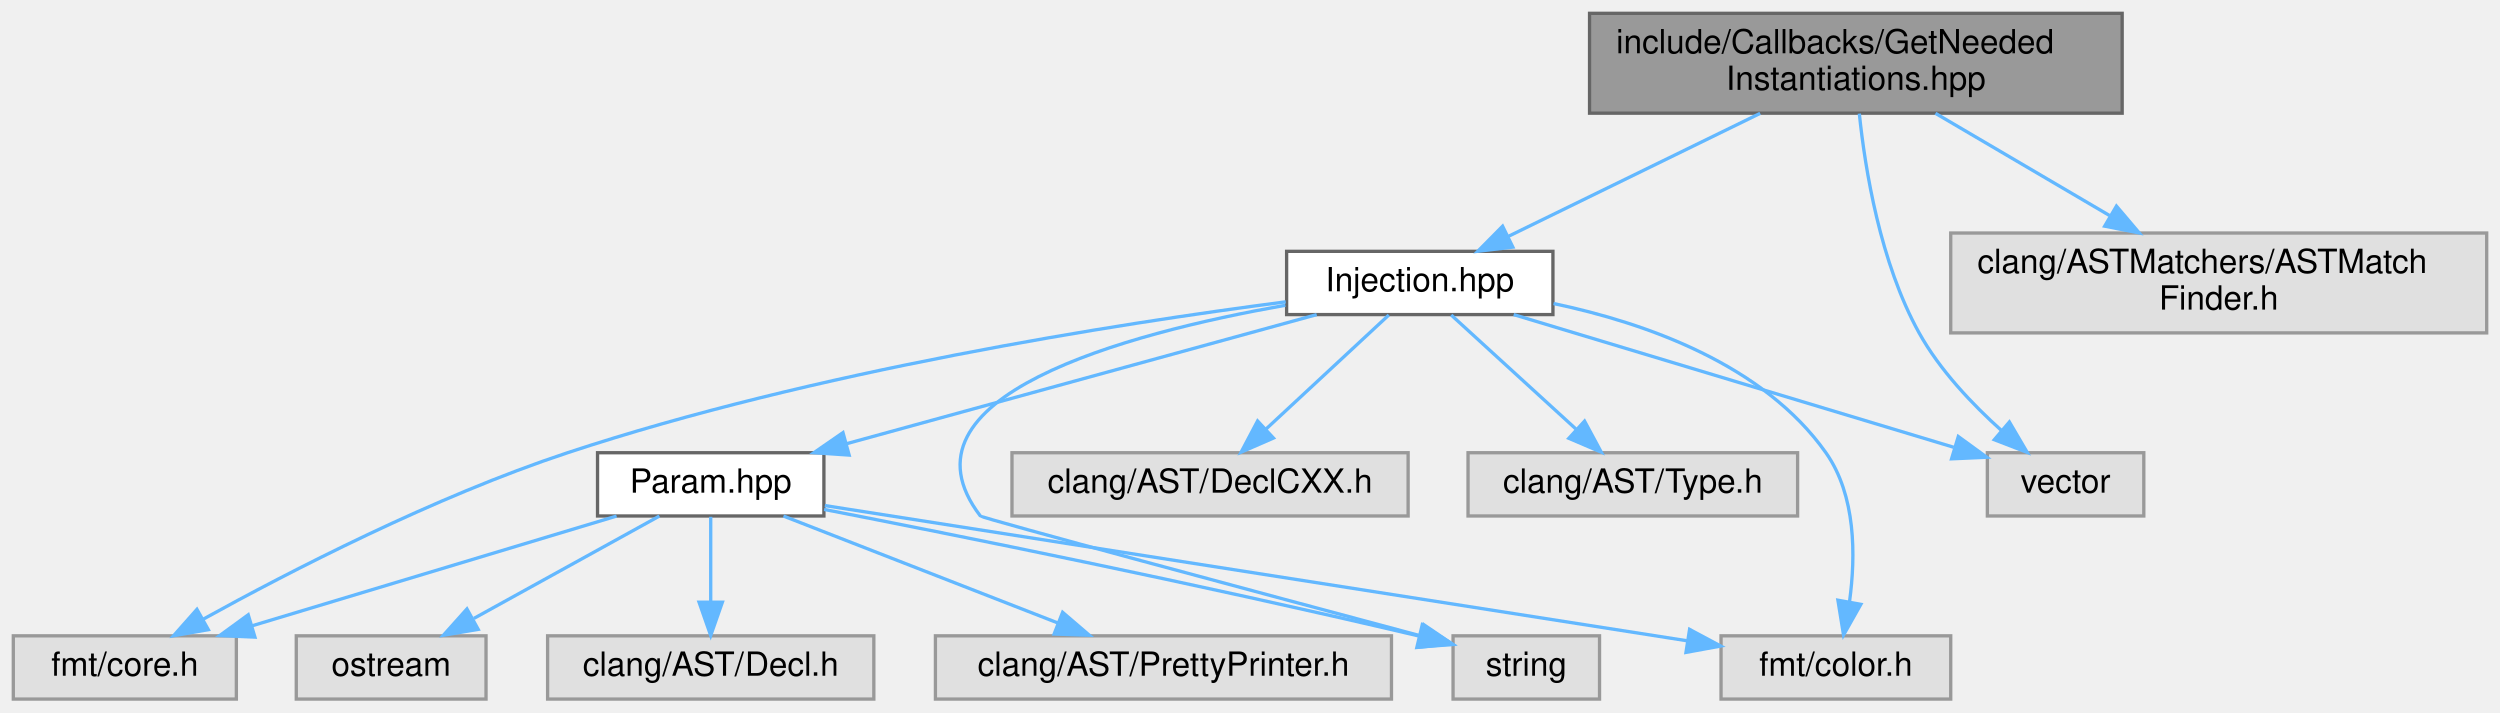
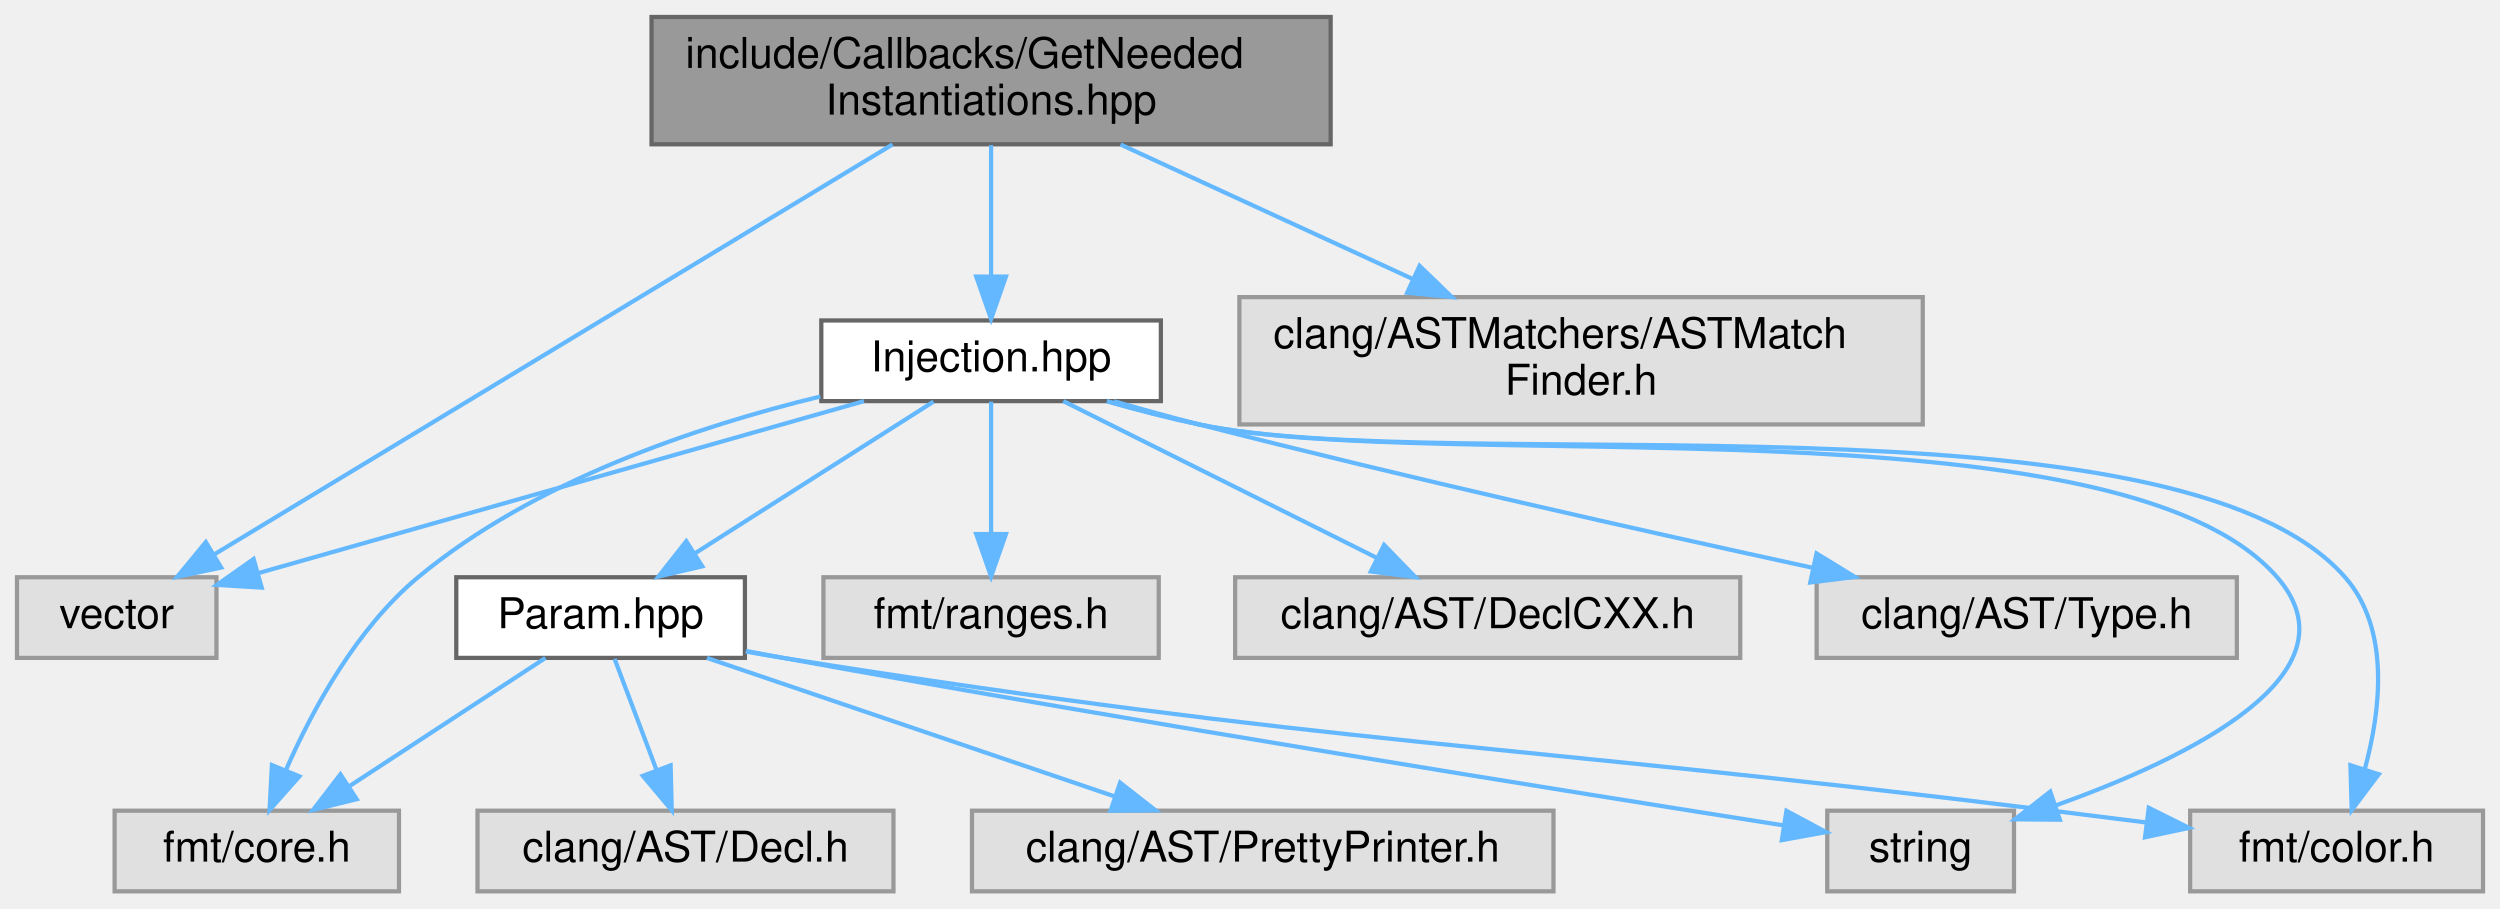
- <svg xmlns="http://www.w3.org/2000/svg" xmlns:xlink="http://www.w3.org/1999/xlink" width="751pt" height="214pt" viewBox="0.00 0.00 751.00 214.00">
+ <svg xmlns="http://www.w3.org/2000/svg" xmlns:xlink="http://www.w3.org/1999/xlink" width="589pt" height="214pt" viewBox="0.00 0.00 589.00 214.00">
  <g id="graph0" class="graph" transform="scale(1 1) rotate(0) translate(4 210)">
    <g id="Node000001" class="node">
      <g id="a_Node000001">
        <a xlink:title=" ">
-           <polygon fill="#999999" stroke="#666666" points="633.5,-206 473.5,-206 473.5,-176 633.5,-176 633.5,-206" />
-           <text text-anchor="start" x="481.5" y="-194" font-family="Helvetica,sans-Serif" font-size="10.00">include/Callbacks/GetNeeded</text>
-           <text text-anchor="middle" x="553.5" y="-183" font-family="Helvetica,sans-Serif" font-size="10.00">Instantiations.hpp</text>
+           <polygon fill="#999999" stroke="#666666" points="309.5,-206 149.5,-206 149.5,-176 309.5,-176 309.5,-206" />
+           <text text-anchor="start" x="157.5" y="-194" font-family="Helvetica,sans-Serif" font-size="10.00">include/Callbacks/GetNeeded</text>
+           <text text-anchor="middle" x="229.5" y="-183" font-family="Helvetica,sans-Serif" font-size="10.00">Instantiations.hpp</text>
        </a>
      </g>
    </g>
    <g id="Node000002" class="node">
      <g id="a_Node000002">
-         <a xlink:href="Injection_8hpp.html" target="_top" xlink:title=" ">
-           <polygon fill="white" stroke="#666666" points="462.5,-134.5 382.5,-134.5 382.5,-115.5 462.5,-115.5 462.5,-134.5" />
-           <text text-anchor="middle" x="422.5" y="-122.5" font-family="Helvetica,sans-Serif" font-size="10.00">Injection.hpp</text>
+         <a xlink:title=" ">
+           <polygon fill="#e0e0e0" stroke="#999999" points="47,-74 0,-74 0,-55 47,-55 47,-74" />
+           <text text-anchor="middle" x="23.5" y="-62" font-family="Helvetica,sans-Serif" font-size="10.00">vector</text>
        </a>
      </g>
    </g>
    <g id="edge1_Node000001_Node000002" class="edge">
      <g id="a_edge1_Node000001_Node000002">
        <a xlink:title=" ">
-           <path fill="none" stroke="#63b8ff" d="M524.75,-175.95C502.18,-164.93 471.01,-149.7 449.03,-138.96" />
-           <polygon fill="#63b8ff" stroke="#63b8ff" points="450.46,-135.76 439.93,-134.52 447.38,-142.05 450.46,-135.76" />
+           <path fill="none" stroke="#63b8ff" d="M206.27,-175.96C166.52,-151.94 85.95,-103.24 46.42,-79.35" />
+           <polygon fill="#63b8ff" stroke="#63b8ff" points="48.11,-76.29 37.75,-74.11 44.49,-82.28 48.11,-76.29" />
+         </a>
+       </g>
+     </g>
+     <g id="Node000003" class="node">
+       <g id="a_Node000003">
+         <a xlink:title=" ">
+           <polygon fill="#e0e0e0" stroke="#999999" points="449,-140 288,-140 288,-110 449,-110 449,-140" />
+           <text text-anchor="start" x="296" y="-128" font-family="Helvetica,sans-Serif" font-size="10.00">clang/ASTMatchers/ASTMatch</text>
+           <text text-anchor="middle" x="368.5" y="-117" font-family="Helvetica,sans-Serif" font-size="10.00">Finder.h</text>
+         </a>
+       </g>
+     </g>
+     <g id="edge2_Node000001_Node000003" class="edge">
+       <g id="a_edge2_Node000001_Node000003">
+         <a xlink:title=" ">
+           <path fill="none" stroke="#63b8ff" d="M260,-175.95C280.19,-166.66 306.87,-154.38 328.72,-144.32" />
+           <polygon fill="#63b8ff" stroke="#63b8ff" points="330.45,-147.37 338.07,-140.01 327.52,-141.02 330.45,-147.37" />
+         </a>
+       </g>
+     </g>
+     <g id="Node000004" class="node">
+       <g id="a_Node000004">
+         <a xlink:href="Injection_8hpp.html" target="_top" xlink:title=" ">
+           <polygon fill="white" stroke="#666666" points="269.5,-134.5 189.5,-134.5 189.5,-115.5 269.5,-115.5 269.5,-134.5" />
+           <text text-anchor="middle" x="229.5" y="-122.5" font-family="Helvetica,sans-Serif" font-size="10.00">Injection.hpp</text>
+         </a>
+       </g>
+     </g>
+     <g id="edge3_Node000001_Node000004" class="edge">
+       <g id="a_edge3_Node000001_Node000004">
+         <a xlink:title=" ">
+           <path fill="none" stroke="#63b8ff" d="M229.5,-175.8C229.5,-166.7 229.5,-154.79 229.5,-144.9" />
+           <polygon fill="#63b8ff" stroke="#63b8ff" points="233,-144.84 229.5,-134.84 226,-144.84 233,-144.84" />
+         </a>
+       </g>
+     </g>
+     <g id="edge5_Node000004_Node000002" class="edge">
+       <g id="a_edge5_Node000004_Node000002">
+         <a xlink:title=" ">
+           <path fill="none" stroke="#63b8ff" d="M199.55,-115.49C161.56,-104.71 96.28,-86.17 56.78,-74.95" />
+           <polygon fill="#63b8ff" stroke="#63b8ff" points="57.66,-71.56 47.09,-72.2 55.75,-78.3 57.66,-71.56" />
+         </a>
+       </g>
+     </g>
+     <g id="Node000005" class="node">
+       <g id="a_Node000005">
+         <a xlink:title=" ">
+           <polygon fill="#e0e0e0" stroke="#999999" points="470.5,-19 426.5,-19 426.5,0 470.5,0 470.5,-19" />
+           <text text-anchor="middle" x="448.5" y="-7" font-family="Helvetica,sans-Serif" font-size="10.00">string</text>
+         </a>
+       </g>
+     </g>
+     <g id="edge4_Node000004_Node000005" class="edge">
+       <g id="a_edge4_Node000004_Node000005">
+         <a xlink:title=" ">
+           <path fill="none" stroke="#63b8ff" d="M256.8,-115.48C263.83,-113.49 271.4,-111.51 278.5,-110 334.26,-98.14 495.12,-117.05 532.5,-74 552.24,-51.27 511.82,-31.51 480.48,-20.3" />
+           <polygon fill="#63b8ff" stroke="#63b8ff" points="481.3,-16.88 470.71,-16.97 479.04,-23.51 481.3,-16.88" />
+         </a>
+       </g>
+     </g>
+     <g id="Node000006" class="node">
+       <g id="a_Node000006">
+         <a xlink:title=" ">
+           <polygon fill="#e0e0e0" stroke="#999999" points="581,-19 512,-19 512,0 581,0 581,-19" />
+           <text text-anchor="middle" x="546.5" y="-7" font-family="Helvetica,sans-Serif" font-size="10.00">fmt/color.h</text>
+         </a>
+       </g>
+     </g>
+     <g id="edge6_Node000004_Node000006" class="edge">
+       <g id="a_edge6_Node000004_Node000006">
+         <a xlink:title=" ">
+           <path fill="none" stroke="#63b8ff" d="M256.8,-115.44C263.82,-113.45 271.4,-111.48 278.5,-110 337.76,-97.65 508.63,-119.54 548.5,-74 559.15,-61.83 556.95,-42.77 553.12,-28.71" />
+           <polygon fill="#63b8ff" stroke="#63b8ff" points="556.43,-27.58 550.06,-19.12 549.76,-29.71 556.43,-27.58" />
+         </a>
+       </g>
+     </g>
+     <g id="Node000007" class="node">
+       <g id="a_Node000007">
+         <a xlink:title=" ">
+           <polygon fill="#e0e0e0" stroke="#999999" points="90,-19 23,-19 23,0 90,0 90,-19" />
+           <text text-anchor="middle" x="56.5" y="-7" font-family="Helvetica,sans-Serif" font-size="10.00">fmt/core.h</text>
+         </a>
+       </g>
+     </g>
+     <g id="edge7_Node000004_Node000007" class="edge">
+       <g id="a_edge7_Node000004_Node000007">
+         <a xlink:title=" ">
+           <path fill="none" stroke="#63b8ff" d="M189.27,-116.58C160.35,-109.58 121.8,-96.68 94.5,-74 80.01,-61.96 69.65,-42.88 63.45,-28.78" />
+           <polygon fill="#63b8ff" stroke="#63b8ff" points="66.54,-27.09 59.51,-19.16 60.06,-29.74 66.54,-27.09" />
+         </a>
+       </g>
+     </g>
+     <g id="Node000008" class="node">
+       <g id="a_Node000008">
+         <a xlink:title=" ">
+           <polygon fill="#e0e0e0" stroke="#999999" points="269,-74 190,-74 190,-55 269,-55 269,-74" />
+           <text text-anchor="middle" x="229.5" y="-62" font-family="Helvetica,sans-Serif" font-size="10.00">fmt/ranges.h</text>
+         </a>
+       </g>
+     </g>
+     <g id="edge8_Node000004_Node000008" class="edge">
+       <g id="a_edge8_Node000004_Node000008">
+         <a xlink:title=" ">
+           <path fill="none" stroke="#63b8ff" d="M229.5,-115.37C229.5,-107.25 229.5,-94.81 229.5,-84.39" />
+           <polygon fill="#63b8ff" stroke="#63b8ff" points="233,-84.17 229.5,-74.17 226,-84.17 233,-84.17" />
+         </a>
+       </g>
+     </g>
+     <g id="Node000009" class="node">
+       <g id="a_Node000009">
+         <a xlink:title=" ">
+           <polygon fill="#e0e0e0" stroke="#999999" points="406,-74 287,-74 287,-55 406,-55 406,-74" />
+           <text text-anchor="middle" x="346.5" y="-62" font-family="Helvetica,sans-Serif" font-size="10.00">clang/AST/DeclCXX.h</text>
+         </a>
+       </g>
+     </g>
+     <g id="edge9_Node000004_Node000009" class="edge">
+       <g id="a_edge9_Node000004_Node000009">
+         <a xlink:title=" ">
+           <path fill="none" stroke="#63b8ff" d="M246.51,-115.49C265.92,-105.79 297.89,-89.81 320.44,-78.53" />
+           <polygon fill="#63b8ff" stroke="#63b8ff" points="322.09,-81.62 329.47,-74.02 318.96,-75.36 322.09,-81.62" />
+         </a>
+       </g>
+     </g>
+     <g id="Node000010" class="node">
+       <g id="a_Node000010">
+         <a xlink:title=" ">
+           <polygon fill="#e0e0e0" stroke="#999999" points="523,-74 424,-74 424,-55 523,-55 523,-74" />
+           <text text-anchor="middle" x="473.5" y="-62" font-family="Helvetica,sans-Serif" font-size="10.00">clang/AST/Type.h</text>
+         </a>
+       </g>
+     </g>
+     <g id="edge10_Node000004_Node000010" class="edge">
+       <g id="a_edge10_Node000004_Node000010">
+         <a xlink:title=" ">
+           <path fill="none" stroke="#63b8ff" d="M258.45,-115.45C265.02,-113.59 271.99,-111.67 278.5,-110 327.39,-97.45 383.62,-84.8 423.1,-76.22" />
+           <polygon fill="#63b8ff" stroke="#63b8ff" points="423.98,-79.61 433.01,-74.07 422.5,-72.77 423.98,-79.61" />
+         </a>
+       </g>
+     </g>
+     <g id="Node000011" class="node">
+       <g id="a_Node000011">
+         <a xlink:href="Param_8hpp.html" target="_top" xlink:title=" ">
+           <polygon fill="white" stroke="#666666" points="171.5,-74 103.5,-74 103.5,-55 171.5,-55 171.5,-74" />
+           <text text-anchor="middle" x="137.5" y="-62" font-family="Helvetica,sans-Serif" font-size="10.00">Param.hpp</text>
+         </a>
+       </g>
+     </g>
+     <g id="edge11_Node000004_Node000011" class="edge">
+       <g id="a_edge11_Node000004_Node000011">
+         <a xlink:title=" ">
+           <path fill="none" stroke="#63b8ff" d="M215.93,-115.37C201.11,-105.95 177.17,-90.73 159.64,-79.58" />
+           <polygon fill="#63b8ff" stroke="#63b8ff" points="161.45,-76.58 151.13,-74.17 157.69,-82.49 161.45,-76.58" />
+         </a>
+       </g>
+     </g>
+     <g id="edge12_Node000011_Node000005" class="edge">
+       <g id="a_edge12_Node000011_Node000005">
+         <a xlink:title=" ">
+           <path fill="none" stroke="#63b8ff" d="M171.75,-56.63C174.71,-56.07 177.65,-55.52 180.5,-55 265.41,-39.56 365.86,-23.46 416.25,-15.53" />
+           <polygon fill="#63b8ff" stroke="#63b8ff" points="416.89,-18.97 426.22,-13.96 415.8,-12.06 416.89,-18.97" />
+         </a>
+       </g>
+     </g>
+     <g id="edge13_Node000011_Node000006" class="edge">
+       <g id="a_edge13_Node000011_Node000006">
+         <a xlink:title=" ">
+           <path fill="none" stroke="#63b8ff" d="M171.73,-56.49C174.69,-55.96 177.64,-55.45 180.5,-55 312.69,-34.01 346.66,-35.42 479.5,-19 486.7,-18.11 494.33,-17.15 501.77,-16.21" />
+           <polygon fill="#63b8ff" stroke="#63b8ff" points="502.25,-19.68 511.73,-14.95 501.37,-12.74 502.25,-19.68" />
+         </a>
+       </g>
+     </g>
+     <g id="edge14_Node000011_Node000007" class="edge">
+       <g id="a_edge14_Node000011_Node000007">
+         <a xlink:title=" ">
+           <path fill="none" stroke="#63b8ff" d="M124.49,-54.98C112.04,-46.84 93.04,-34.41 78.29,-24.76" />
+           <polygon fill="#63b8ff" stroke="#63b8ff" points="80.04,-21.72 69.75,-19.17 76.2,-27.57 80.04,-21.72" />
        </a>
      </g>
    </g>
    <g id="Node000012" class="node">
      <g id="a_Node000012">
        <a xlink:title=" ">
-           <polygon fill="#e0e0e0" stroke="#999999" points="640,-74 593,-74 593,-55 640,-55 640,-74" />
-           <text text-anchor="middle" x="616.5" y="-62" font-family="Helvetica,sans-Serif" font-size="10.00">vector</text>
-         </a>
-       </g>
-     </g>
-     <g id="edge16_Node000001_Node000012" class="edge">
-       <g id="a_edge16_Node000001_Node000012">
-         <a xlink:title=" ">
-           <path fill="none" stroke="#63b8ff" d="M554.54,-175.87C556.27,-159.2 560.8,-131.1 572.5,-110 578.71,-98.8 588.54,-88.48 597.33,-80.6" />
-           <polygon fill="#63b8ff" stroke="#63b8ff" points="599.62,-83.24 604.98,-74.1 595.09,-77.91 599.62,-83.24" />
+           <polygon fill="#e0e0e0" stroke="#999999" points="206.5,-19 108.5,-19 108.5,0 206.5,0 206.5,-19" />
+           <text text-anchor="middle" x="157.5" y="-7" font-family="Helvetica,sans-Serif" font-size="10.00">clang/AST/Decl.h</text>
+         </a>
+       </g>
+     </g>
+     <g id="edge15_Node000011_Node000012" class="edge">
+       <g id="a_edge15_Node000011_Node000012">
+         <a xlink:title=" ">
+           <path fill="none" stroke="#63b8ff" d="M140.8,-54.75C143.48,-47.65 147.35,-37.4 150.69,-28.56" />
+           <polygon fill="#63b8ff" stroke="#63b8ff" points="154,-29.68 154.26,-19.09 147.45,-27.21 154,-29.68" />
        </a>
      </g>
    </g>
    <g id="Node000013" class="node">
      <g id="a_Node000013">
        <a xlink:title=" ">
-           <polygon fill="#e0e0e0" stroke="#999999" points="743,-140 582,-140 582,-110 743,-110 743,-140" />
-           <text text-anchor="start" x="590" y="-128" font-family="Helvetica,sans-Serif" font-size="10.00">clang/ASTMatchers/ASTMatch</text>
-           <text text-anchor="middle" x="662.5" y="-117" font-family="Helvetica,sans-Serif" font-size="10.00">Finder.h</text>
-         </a>
-       </g>
-     </g>
-     <g id="edge15_Node000001_Node000013" class="edge">
-       <g id="a_edge15_Node000001_Node000013">
-         <a xlink:title=" ">
-           <path fill="none" stroke="#63b8ff" d="M577.42,-175.95C592.75,-166.95 612.86,-155.14 629.68,-145.27" />
-           <polygon fill="#63b8ff" stroke="#63b8ff" points="631.78,-148.09 638.64,-140.01 628.24,-142.06 631.78,-148.09" />
-         </a>
-       </g>
-     </g>
-     <g id="Node000003" class="node">
-       <g id="a_Node000003">
-         <a xlink:href="Param_8hpp.html" target="_top" xlink:title=" ">
-           <polygon fill="white" stroke="#666666" points="243.5,-74 175.5,-74 175.5,-55 243.5,-55 243.5,-74" />
-           <text text-anchor="middle" x="209.5" y="-62" font-family="Helvetica,sans-Serif" font-size="10.00">Param.hpp</text>
-         </a>
-       </g>
-     </g>
-     <g id="edge2_Node000002_Node000003" class="edge">
-       <g id="a_edge2_Node000002_Node000003">
-         <a xlink:title=" ">
-           <path fill="none" stroke="#63b8ff" d="M391.53,-115.49C354.22,-105.25 291.44,-88 250.23,-76.69" />
-           <polygon fill="#63b8ff" stroke="#63b8ff" points="251.08,-73.29 240.51,-74.02 249.23,-80.04 251.08,-73.29" />
-         </a>
-       </g>
-     </g>
-     <g id="Node000004" class="node">
-       <g id="a_Node000004">
-         <a xlink:title=" ">
-           <polygon fill="#e0e0e0" stroke="#999999" points="582,-19 513,-19 513,0 582,0 582,-19" />
-           <text text-anchor="middle" x="547.5" y="-7" font-family="Helvetica,sans-Serif" font-size="10.00">fmt/color.h</text>
-         </a>
-       </g>
-     </g>
-     <g id="edge9_Node000002_Node000004" class="edge">
-       <g id="a_edge9_Node000002_Node000004">
-         <a xlink:title=" ">
-           <path fill="none" stroke="#63b8ff" d="M462.68,-118.82C490.52,-112.95 525.82,-100.46 544.5,-74 553.55,-61.18 553.47,-43.01 551.61,-29.39" />
-           <polygon fill="#63b8ff" stroke="#63b8ff" points="555,-28.46 549.8,-19.24 548.11,-29.7 555,-28.46" />
-         </a>
-       </g>
-     </g>
-     <g id="Node000005" class="node">
-       <g id="a_Node000005">
-         <a xlink:title=" ">
-           <polygon fill="#e0e0e0" stroke="#999999" points="67,-19 0,-19 0,0 67,0 67,-19" />
-           <text text-anchor="middle" x="33.5" y="-7" font-family="Helvetica,sans-Serif" font-size="10.00">fmt/core.h</text>
-         </a>
-       </g>
-     </g>
-     <g id="edge10_Node000002_Node000005" class="edge">
-       <g id="a_edge10_Node000002_Node000005">
-         <a xlink:title=" ">
-           <path fill="none" stroke="#63b8ff" d="M382.23,-119.33C331.12,-112.69 240.67,-98.51 166.5,-74 126.47,-60.77 82.87,-38.27 56.88,-23.91" />
-           <polygon fill="#63b8ff" stroke="#63b8ff" points="58.58,-20.85 48.14,-19.02 55.16,-26.95 58.58,-20.85" />
-         </a>
-       </g>
-     </g>
-     <g id="Node000009" class="node">
-       <g id="a_Node000009">
-         <a xlink:title=" ">
-           <polygon fill="#e0e0e0" stroke="#999999" points="476.5,-19 432.5,-19 432.5,0 476.5,0 476.5,-19" />
-           <text text-anchor="middle" x="454.5" y="-7" font-family="Helvetica,sans-Serif" font-size="10.00">string</text>
-         </a>
-       </g>
-     </g>
-     <g id="edge13_Node000002_Node000009" class="edge">
-       <g id="a_edge13_Node000002_Node000009">
-         <a xlink:title=" ">
-           <path fill="none" stroke="#63b8ff" d="M382.13,-118.3C333.97,-109.77 263.17,-90.74 290.5,-55 291.01,-54.33 375.08,-31.75 422.64,-19.02" />
-           <polygon fill="#63b8ff" stroke="#63b8ff" points="423.71,-22.35 432.47,-16.39 421.91,-15.59 423.71,-22.35" />
-         </a>
-       </g>
-     </g>
-     <g id="Node000010" class="node">
-       <g id="a_Node000010">
-         <a xlink:title=" ">
-           <polygon fill="#e0e0e0" stroke="#999999" points="419,-74 300,-74 300,-55 419,-55 419,-74" />
-           <text text-anchor="middle" x="359.5" y="-62" font-family="Helvetica,sans-Serif" font-size="10.00">clang/AST/DeclCXX.h</text>
-         </a>
-       </g>
-     </g>
-     <g id="edge11_Node000002_Node000010" class="edge">
-       <g id="a_edge11_Node000002_Node000010">
-         <a xlink:title=" ">
-           <path fill="none" stroke="#63b8ff" d="M413.2,-115.37C403.53,-106.38 388.16,-92.11 376.34,-81.14" />
-           <polygon fill="#63b8ff" stroke="#63b8ff" points="378.54,-78.41 368.83,-74.17 373.78,-83.54 378.54,-78.41" />
-         </a>
-       </g>
-     </g>
-     <g id="Node000011" class="node">
-       <g id="a_Node000011">
-         <a xlink:title=" ">
-           <polygon fill="#e0e0e0" stroke="#999999" points="536,-74 437,-74 437,-55 536,-55 536,-74" />
-           <text text-anchor="middle" x="486.5" y="-62" font-family="Helvetica,sans-Serif" font-size="10.00">clang/AST/Type.h</text>
-         </a>
-       </g>
-     </g>
-     <g id="edge12_Node000002_Node000011" class="edge">
-       <g id="a_edge12_Node000002_Node000011">
-         <a xlink:title=" ">
-           <path fill="none" stroke="#63b8ff" d="M431.94,-115.37C441.77,-106.38 457.39,-92.11 469.39,-81.14" />
-           <polygon fill="#63b8ff" stroke="#63b8ff" points="472,-83.5 477.02,-74.17 467.28,-78.33 472,-83.5" />
-         </a>
-       </g>
-     </g>
-     <g id="edge14_Node000002_Node000012" class="edge">
-       <g id="a_edge14_Node000002_Node000012">
-         <a xlink:title=" ">
-           <path fill="none" stroke="#63b8ff" d="M450.71,-115.49C485.77,-104.92 545.54,-86.9 582.92,-75.63" />
-           <polygon fill="#63b8ff" stroke="#63b8ff" points="584.27,-78.87 592.83,-72.64 582.25,-72.17 584.27,-78.87" />
-         </a>
-       </g>
-     </g>
-     <g id="edge3_Node000003_Node000004" class="edge">
-       <g id="a_edge3_Node000003_Node000004">
-         <a xlink:title=" ">
-           <path fill="none" stroke="#63b8ff" d="M243.77,-58.13C305.31,-48.48 434.48,-28.22 502.86,-17.5" />
-           <polygon fill="#63b8ff" stroke="#63b8ff" points="503.55,-20.93 512.89,-15.93 502.47,-14.02 503.55,-20.93" />
-         </a>
-       </g>
-     </g>
-     <g id="edge4_Node000003_Node000005" class="edge">
-       <g id="a_edge4_Node000003_Node000005">
-         <a xlink:title=" ">
-           <path fill="none" stroke="#63b8ff" d="M181.22,-54.98C151.55,-46.05 104.71,-31.94 71.75,-22.02" />
-           <polygon fill="#63b8ff" stroke="#63b8ff" points="72.58,-18.61 62,-19.08 70.57,-25.32 72.58,-18.61" />
-         </a>
-       </g>
-     </g>
-     <g id="Node000006" class="node">
-       <g id="a_Node000006">
-         <a xlink:title=" ">
-           <polygon fill="#e0e0e0" stroke="#999999" points="258.5,-19 160.5,-19 160.5,0 258.5,0 258.5,-19" />
-           <text text-anchor="middle" x="209.5" y="-7" font-family="Helvetica,sans-Serif" font-size="10.00">clang/AST/Decl.h</text>
-         </a>
-       </g>
-     </g>
-     <g id="edge5_Node000003_Node000006" class="edge">
-       <g id="a_edge5_Node000003_Node000006">
-         <a xlink:title=" ">
-           <path fill="none" stroke="#63b8ff" d="M209.5,-54.75C209.5,-47.8 209.5,-37.85 209.5,-29.13" />
-           <polygon fill="#63b8ff" stroke="#63b8ff" points="213,-29.09 209.5,-19.09 206,-29.09 213,-29.09" />
-         </a>
-       </g>
-     </g>
-     <g id="Node000007" class="node">
-       <g id="a_Node000007">
-         <a xlink:title=" ">
-           <polygon fill="#e0e0e0" stroke="#999999" points="414,-19 277,-19 277,0 414,0 414,-19" />
-           <text text-anchor="middle" x="345.5" y="-7" font-family="Helvetica,sans-Serif" font-size="10.00">clang/AST/PrettyPrinter.h</text>
-         </a>
-       </g>
-     </g>
-     <g id="edge6_Node000003_Node000007" class="edge">
-       <g id="a_edge6_Node000003_Node000007">
-         <a xlink:title=" ">
-           <path fill="none" stroke="#63b8ff" d="M231.35,-54.98C253.62,-46.3 288.4,-32.75 313.72,-22.88" />
-           <polygon fill="#63b8ff" stroke="#63b8ff" points="315.21,-26.06 323.25,-19.17 312.66,-19.54 315.21,-26.06" />
-         </a>
-       </g>
-     </g>
-     <g id="Node000008" class="node">
-       <g id="a_Node000008">
-         <a xlink:title=" ">
-           <polygon fill="#e0e0e0" stroke="#999999" points="142,-19 85,-19 85,0 142,0 142,-19" />
-           <text text-anchor="middle" x="113.5" y="-7" font-family="Helvetica,sans-Serif" font-size="10.00">ostream</text>
-         </a>
-       </g>
-     </g>
-     <g id="edge7_Node000003_Node000008" class="edge">
-       <g id="a_edge7_Node000003_Node000008">
-         <a xlink:title=" ">
-           <path fill="none" stroke="#63b8ff" d="M194.08,-54.98C179.05,-46.69 155.96,-33.94 138.34,-24.22" />
-           <polygon fill="#63b8ff" stroke="#63b8ff" points="139.65,-20.94 129.2,-19.17 136.27,-27.07 139.65,-20.94" />
-         </a>
-       </g>
-     </g>
-     <g id="edge8_Node000003_Node000009" class="edge">
-       <g id="a_edge8_Node000003_Node000009">
-         <a xlink:title=" ">
-           <path fill="none" stroke="#63b8ff" d="M243.56,-56.97C283.83,-49.12 353.07,-35.22 422.38,-18.91" />
-           <polygon fill="#63b8ff" stroke="#63b8ff" points="423.24,-22.31 432.16,-16.6 421.62,-15.5 423.24,-22.31" />
+           <polygon fill="#e0e0e0" stroke="#999999" points="362,-19 225,-19 225,0 362,0 362,-19" />
+           <text text-anchor="middle" x="293.5" y="-7" font-family="Helvetica,sans-Serif" font-size="10.00">clang/AST/PrettyPrinter.h</text>
+         </a>
+       </g>
+     </g>
+     <g id="edge16_Node000011_Node000013" class="edge">
+       <g id="a_edge16_Node000011_Node000013">
+         <a xlink:title=" ">
+           <path fill="none" stroke="#63b8ff" d="M162.56,-54.98C188.53,-46.16 229.31,-32.31 258.46,-22.41" />
+           <polygon fill="#63b8ff" stroke="#63b8ff" points="259.9,-25.61 268.24,-19.08 257.65,-18.99 259.9,-25.61" />
        </a>
      </g>
    </g>
  </g>
</svg>
